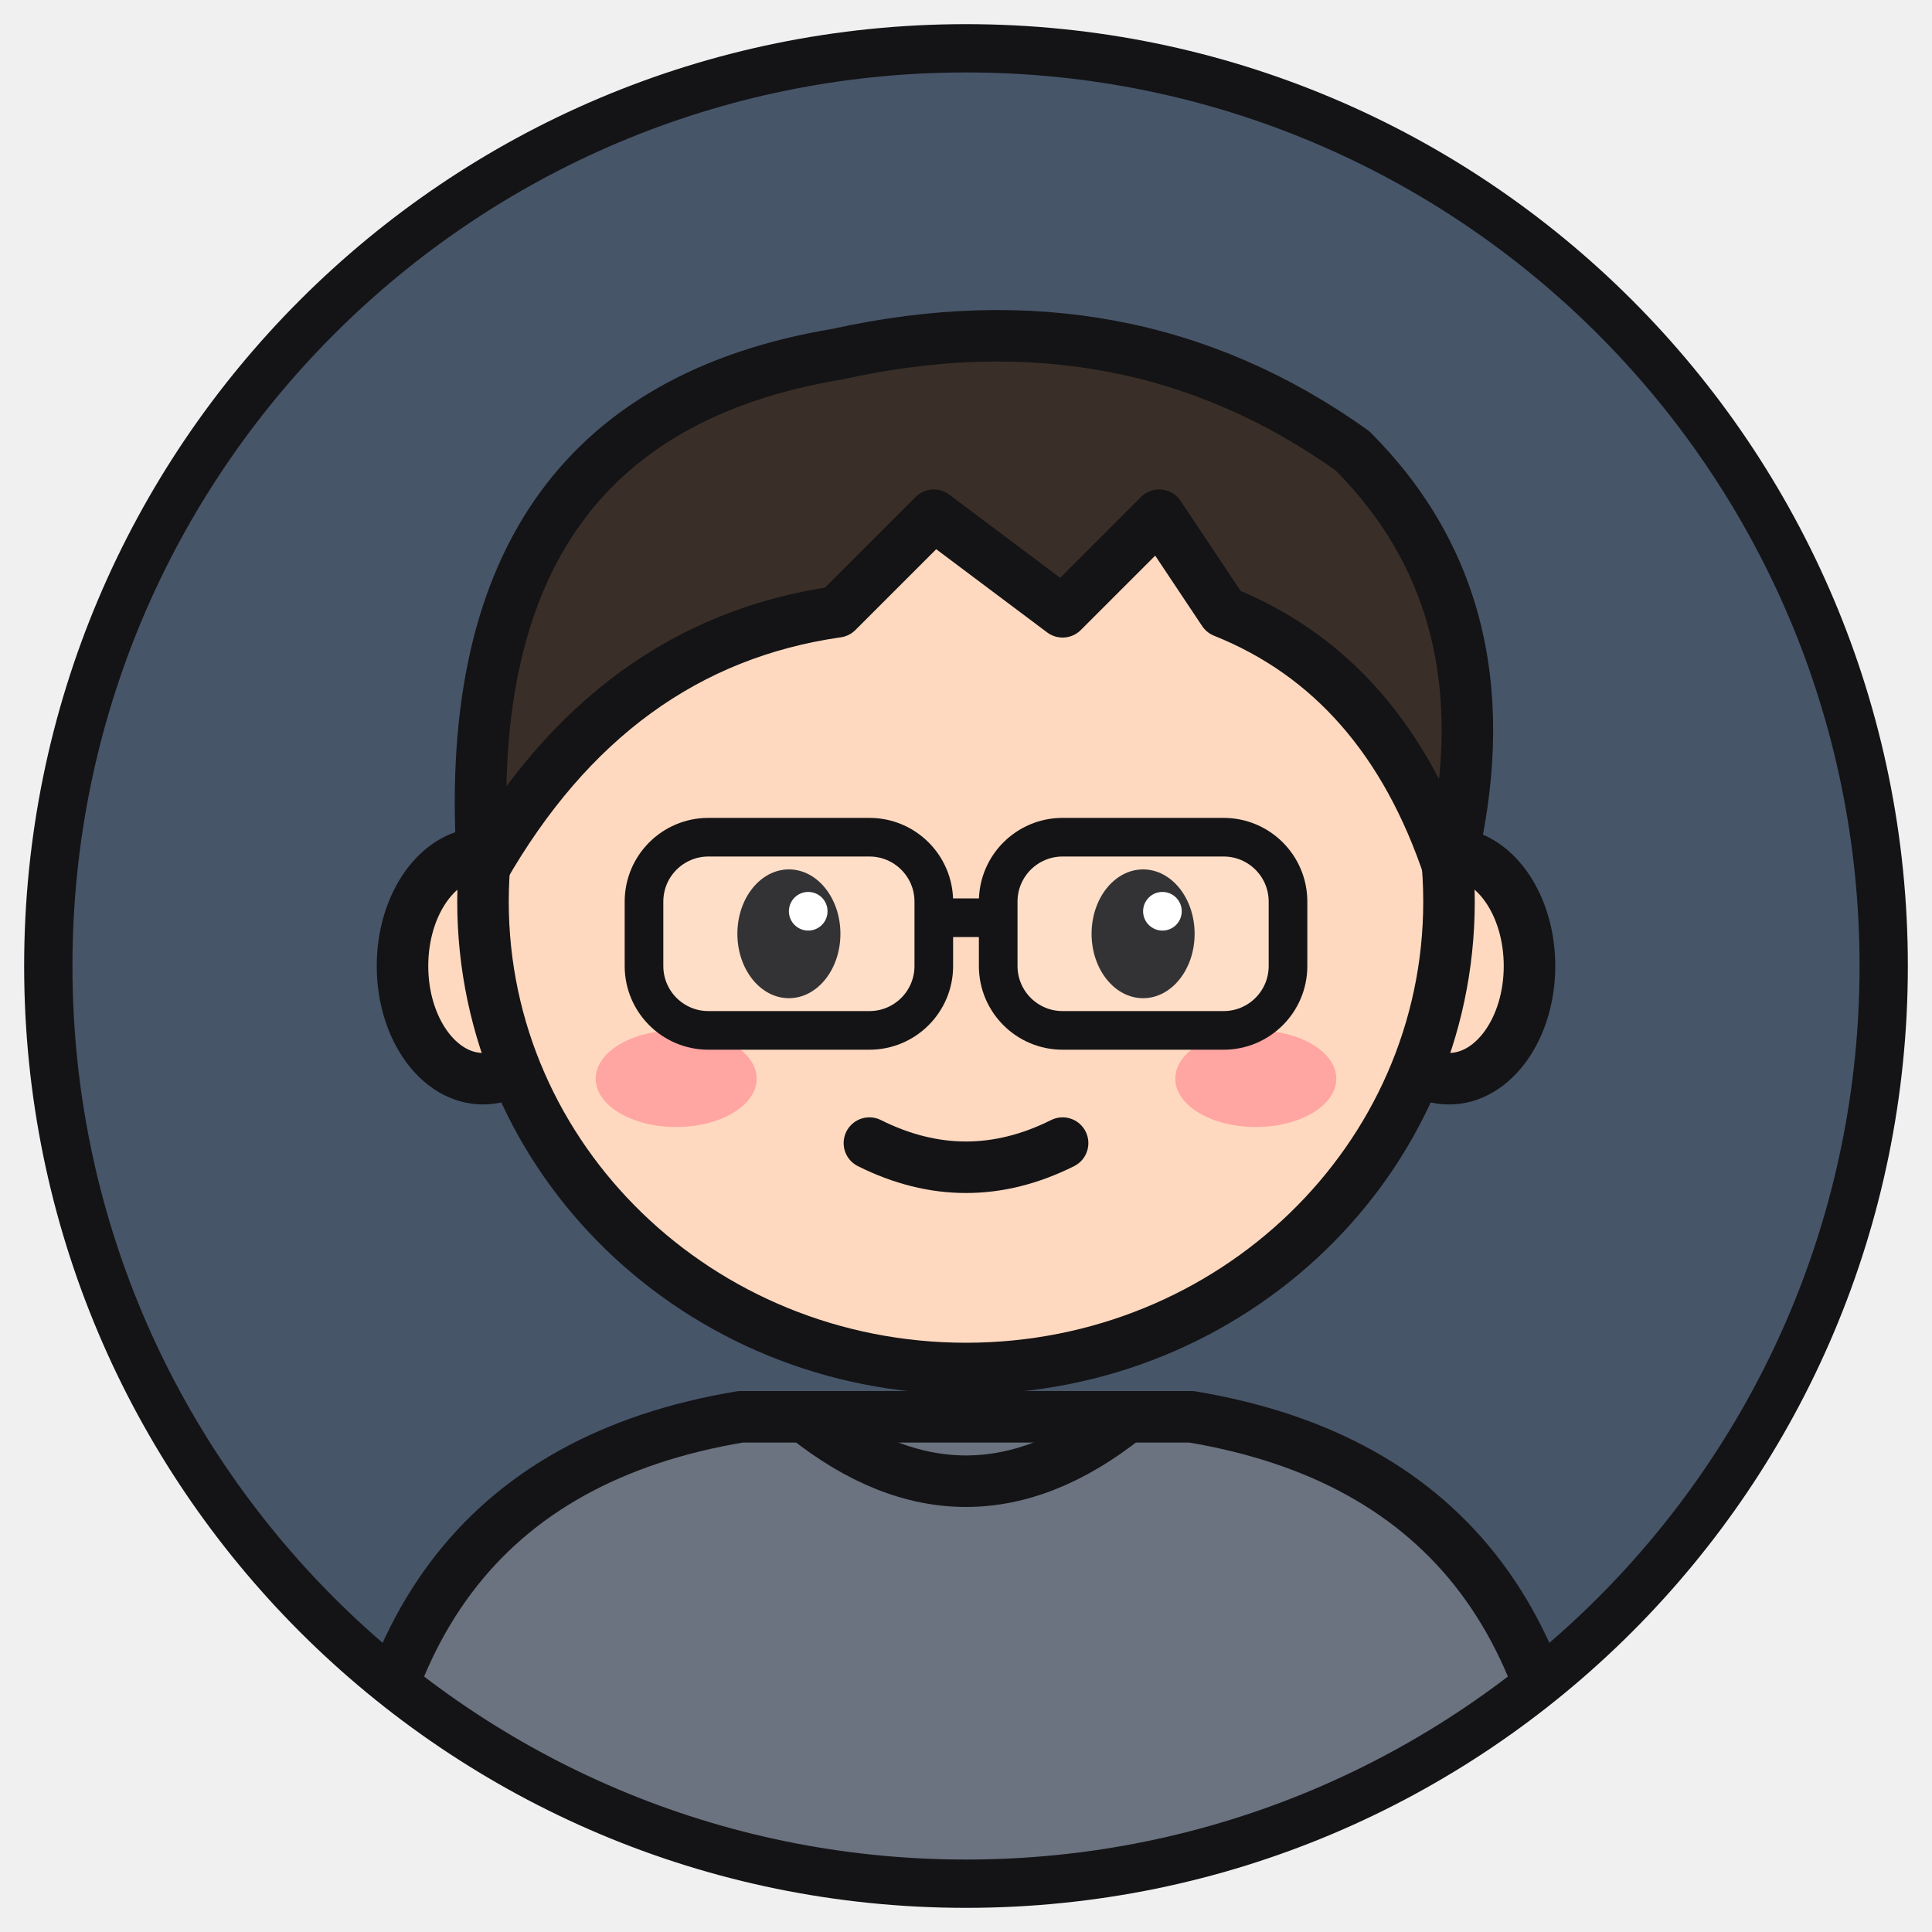
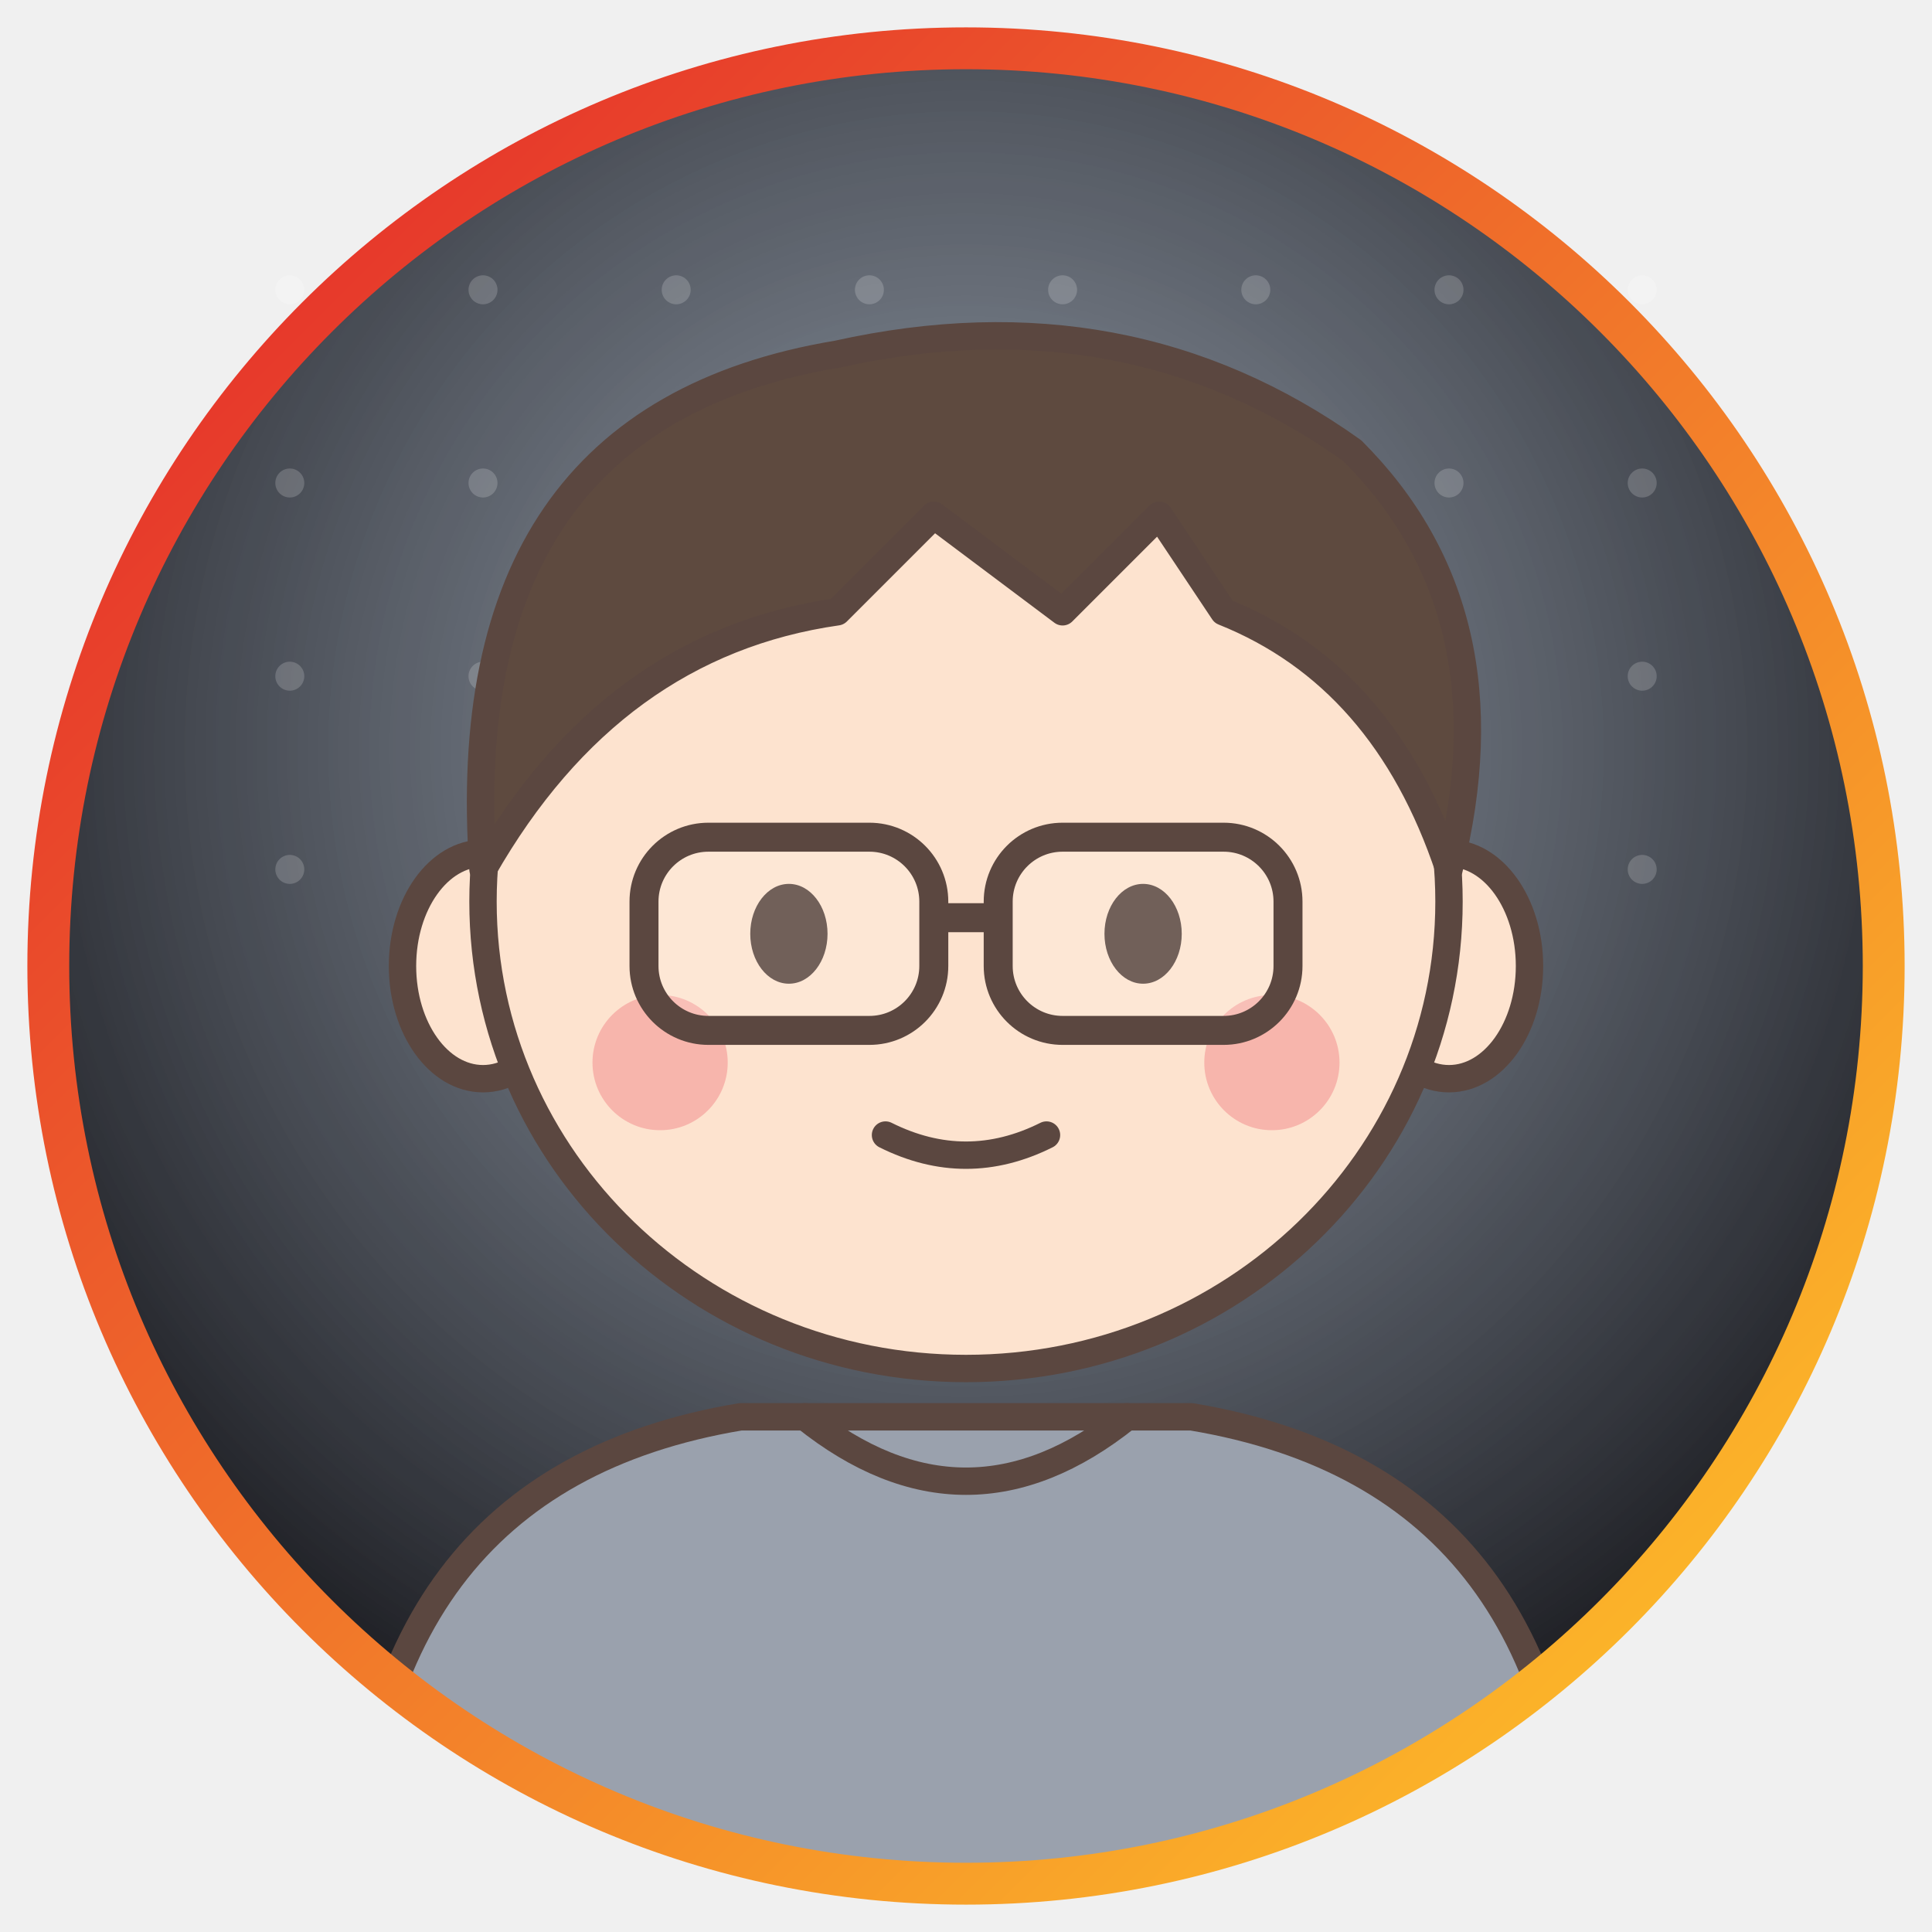
<svg xmlns="http://www.w3.org/2000/svg" viewBox="0 0 120 120" role="img" aria-label="Michael Burry（Q 版插畫）">
  <defs>
-     <clipPath id="c">
-       <circle cx="60" cy="60" r="58" />
+     <clipPath id="c1459">
+       <circle cx="60" cy="60" r="56" />
    </clipPath>
+     <radialGradient id="g1459" cx="50%" cy="38%" r="65%">
+       <stop offset="0" stop-color="#475569" stop-opacity=".55" />
+       <stop offset="1" stop-color="#141418" />
+     </radialGradient>
+     <linearGradient id="r1459" x1="0" y1="0" x2="1" y2="1">
+       <stop offset="0" stop-color="#e3232c" />
+       <stop offset="1" stop-color="#ffc928" />
+     </linearGradient>
  </defs>
-   <circle cx="60" cy="60" r="58" fill="#475569" />
-   <g clip-path="url(#c)">
-     <path d="M22 120 Q22 92 46 88 L74 88 Q98 92 98 120 Z" fill="#6b7280" stroke="#141416" stroke-width="3.2" stroke-linejoin="round" stroke-linecap="round" />
-     <path d="M50 88 Q60 96 70 88" fill="none" stroke="#141416" stroke-width="3.2" stroke-linejoin="round" stroke-linecap="round" />
-     <ellipse cx="30" cy="60" rx="5" ry="7" fill="#ffd9bf" stroke="#141416" stroke-width="3.2" stroke-linejoin="round" stroke-linecap="round" />
-     <ellipse cx="90" cy="60" rx="5" ry="7" fill="#ffd9bf" stroke="#141416" stroke-width="3.2" stroke-linejoin="round" stroke-linecap="round" />
-     <ellipse cx="60" cy="56" rx="30" ry="29" fill="#ffd9bf" stroke="#141416" stroke-width="3.2" stroke-linejoin="round" stroke-linecap="round" />
-     <ellipse cx="42" cy="67" rx="5" ry="3" fill="#ff7a8a" opacity=".55" />
-     <ellipse cx="78" cy="67" rx="5" ry="3" fill="#ff7a8a" opacity=".55" />
-     <ellipse cx="49" cy="58" rx="3.2" ry="4" fill="#141416" />
-     <circle cx="50.2" cy="56.6" r="1.2" fill="#fff" />
-     <ellipse cx="71" cy="58" rx="3.2" ry="4" fill="#141416" />
-     <circle cx="72.2" cy="56.6" r="1.2" fill="#fff" />
-     <path d="M54 71 Q60 74 66 71" fill="none" stroke="#141416" stroke-width="3.2" stroke-linejoin="round" stroke-linecap="round" />
-     <rect x="40" y="52" width="18" height="12" rx="4" fill="#ffffff22" stroke="#141416" stroke-width="2.4" />
-     <rect x="62" y="52" width="18" height="12" rx="4" fill="#ffffff22" stroke="#141416" stroke-width="2.4" />
-     <path d="M58 57 h4" stroke="#141416" stroke-width="2.4" />
-     <path d="M30 54 Q28 26 52 22 Q70 18 84 28 Q94 38 90 54 Q86 42 76 38 L72 32 L66 38 L58 32 L52 38 Q38 40 30 54 Z" fill="#3a2f28" stroke="#141416" stroke-width="3.2" stroke-linejoin="round" stroke-linecap="round" />
+   <circle cx="60" cy="60" r="56" fill="url(#g1459)" />
+   <circle cx="18" cy="18" r="0.9" fill="#ffffff" opacity=".18" />
+   <circle cx="18" cy="30" r="0.9" fill="#ffffff" opacity=".18" />
+   <circle cx="18" cy="42" r="0.9" fill="#ffffff" opacity=".18" />
+   <circle cx="18" cy="54" r="0.9" fill="#ffffff" opacity=".18" />
+   <circle cx="30" cy="18" r="0.9" fill="#ffffff" opacity=".18" />
+   <circle cx="30" cy="30" r="0.9" fill="#ffffff" opacity=".18" />
+   <circle cx="30" cy="42" r="0.9" fill="#ffffff" opacity=".18" />
+   <circle cx="30" cy="54" r="0.9" fill="#ffffff" opacity=".18" />
+   <circle cx="42" cy="18" r="0.9" fill="#ffffff" opacity=".18" />
+   <circle cx="42" cy="30" r="0.9" fill="#ffffff" opacity=".18" />
+   <circle cx="42" cy="42" r="0.9" fill="#ffffff" opacity=".18" />
+   <circle cx="42" cy="54" r="0.9" fill="#ffffff" opacity=".18" />
+   <circle cx="54" cy="18" r="0.9" fill="#ffffff" opacity=".18" />
+   <circle cx="54" cy="30" r="0.9" fill="#ffffff" opacity=".18" />
+   <circle cx="54" cy="42" r="0.9" fill="#ffffff" opacity=".18" />
+   <circle cx="54" cy="54" r="0.9" fill="#ffffff" opacity=".18" />
+   <circle cx="66" cy="18" r="0.9" fill="#ffffff" opacity=".18" />
+   <circle cx="66" cy="30" r="0.9" fill="#ffffff" opacity=".18" />
+   <circle cx="66" cy="42" r="0.9" fill="#ffffff" opacity=".18" />
+   <circle cx="66" cy="54" r="0.9" fill="#ffffff" opacity=".18" />
+   <circle cx="78" cy="18" r="0.9" fill="#ffffff" opacity=".18" />
+   <circle cx="78" cy="30" r="0.9" fill="#ffffff" opacity=".18" />
+   <circle cx="78" cy="42" r="0.9" fill="#ffffff" opacity=".18" />
+   <circle cx="78" cy="54" r="0.9" fill="#ffffff" opacity=".18" />
+   <circle cx="90" cy="18" r="0.9" fill="#ffffff" opacity=".18" />
+   <circle cx="90" cy="30" r="0.9" fill="#ffffff" opacity=".18" />
+   <circle cx="90" cy="42" r="0.9" fill="#ffffff" opacity=".18" />
+   <circle cx="90" cy="54" r="0.9" fill="#ffffff" opacity=".18" />
+   <circle cx="102" cy="18" r="0.9" fill="#ffffff" opacity=".18" />
+   <circle cx="102" cy="30" r="0.9" fill="#ffffff" opacity=".18" />
+   <circle cx="102" cy="42" r="0.9" fill="#ffffff" opacity=".18" />
+   <circle cx="102" cy="54" r="0.9" fill="#ffffff" opacity=".18" />
+   <g clip-path="url(#c1459)">
+     <path d="M22 120 Q22 92 46 88 L74 88 Q98 92 98 120 Z" fill="#9aa1ad" stroke="#5b4740" stroke-width="1.7" stroke-linejoin="round" stroke-linecap="round" />
+     <path d="M50 88 Q60 96 70 88" fill="none" stroke="#5b4740" stroke-width="1.7" stroke-linejoin="round" stroke-linecap="round" />
+     <ellipse cx="30" cy="60" rx="5" ry="7" fill="#fde3cf" stroke="#5b4740" stroke-width="1.7" stroke-linejoin="round" stroke-linecap="round" />
+     <ellipse cx="90" cy="60" rx="5" ry="7" fill="#fde3cf" stroke="#5b4740" stroke-width="1.7" stroke-linejoin="round" stroke-linecap="round" />
+     <ellipse cx="60" cy="56" rx="30" ry="29" fill="#fde3cf" stroke="#5b4740" stroke-width="1.7" stroke-linejoin="round" stroke-linecap="round" />
+     <circle cx="41" cy="66" r="4.2" fill="#f6a5a0" opacity=".75" />
+     <circle cx="79" cy="66" r="4.2" fill="#f6a5a0" opacity=".75" />
+     <ellipse cx="49" cy="58" rx="2.4" ry="3.1" fill="#5b4740" />
+     <ellipse cx="71" cy="58" rx="2.4" ry="3.1" fill="#5b4740" />
+     <path d="M55 70.5 Q60 73 65 70.5" fill="none" stroke="#5b4740" stroke-width="1.7" stroke-linejoin="round" stroke-linecap="round" />
+     <rect x="40" y="52" width="18" height="12" rx="4" fill="#ffffff22" stroke="#5b4740" stroke-width="1.8" />
+     <rect x="62" y="52" width="18" height="12" rx="4" fill="#ffffff22" stroke="#5b4740" stroke-width="1.8" />
+     <path d="M58 57 h4" stroke="#5b4740" stroke-width="1.8" />
+     <path d="M30 54 Q28 26 52 22 Q70 18 84 28 Q94 38 90 54 Q86 42 76 38 L72 32 L66 38 L58 32 L52 38 Q38 40 30 54 Z" fill="#5e4a3f" stroke="#5b4740" stroke-width="1.7" stroke-linejoin="round" stroke-linecap="round" />
  </g>
-   <circle cx="60" cy="60" r="57" fill="none" stroke="#141416" stroke-width="3" />
+   <circle cx="60" cy="60" r="57" fill="none" stroke="url(#r1459)" stroke-width="2.6" />
</svg>
